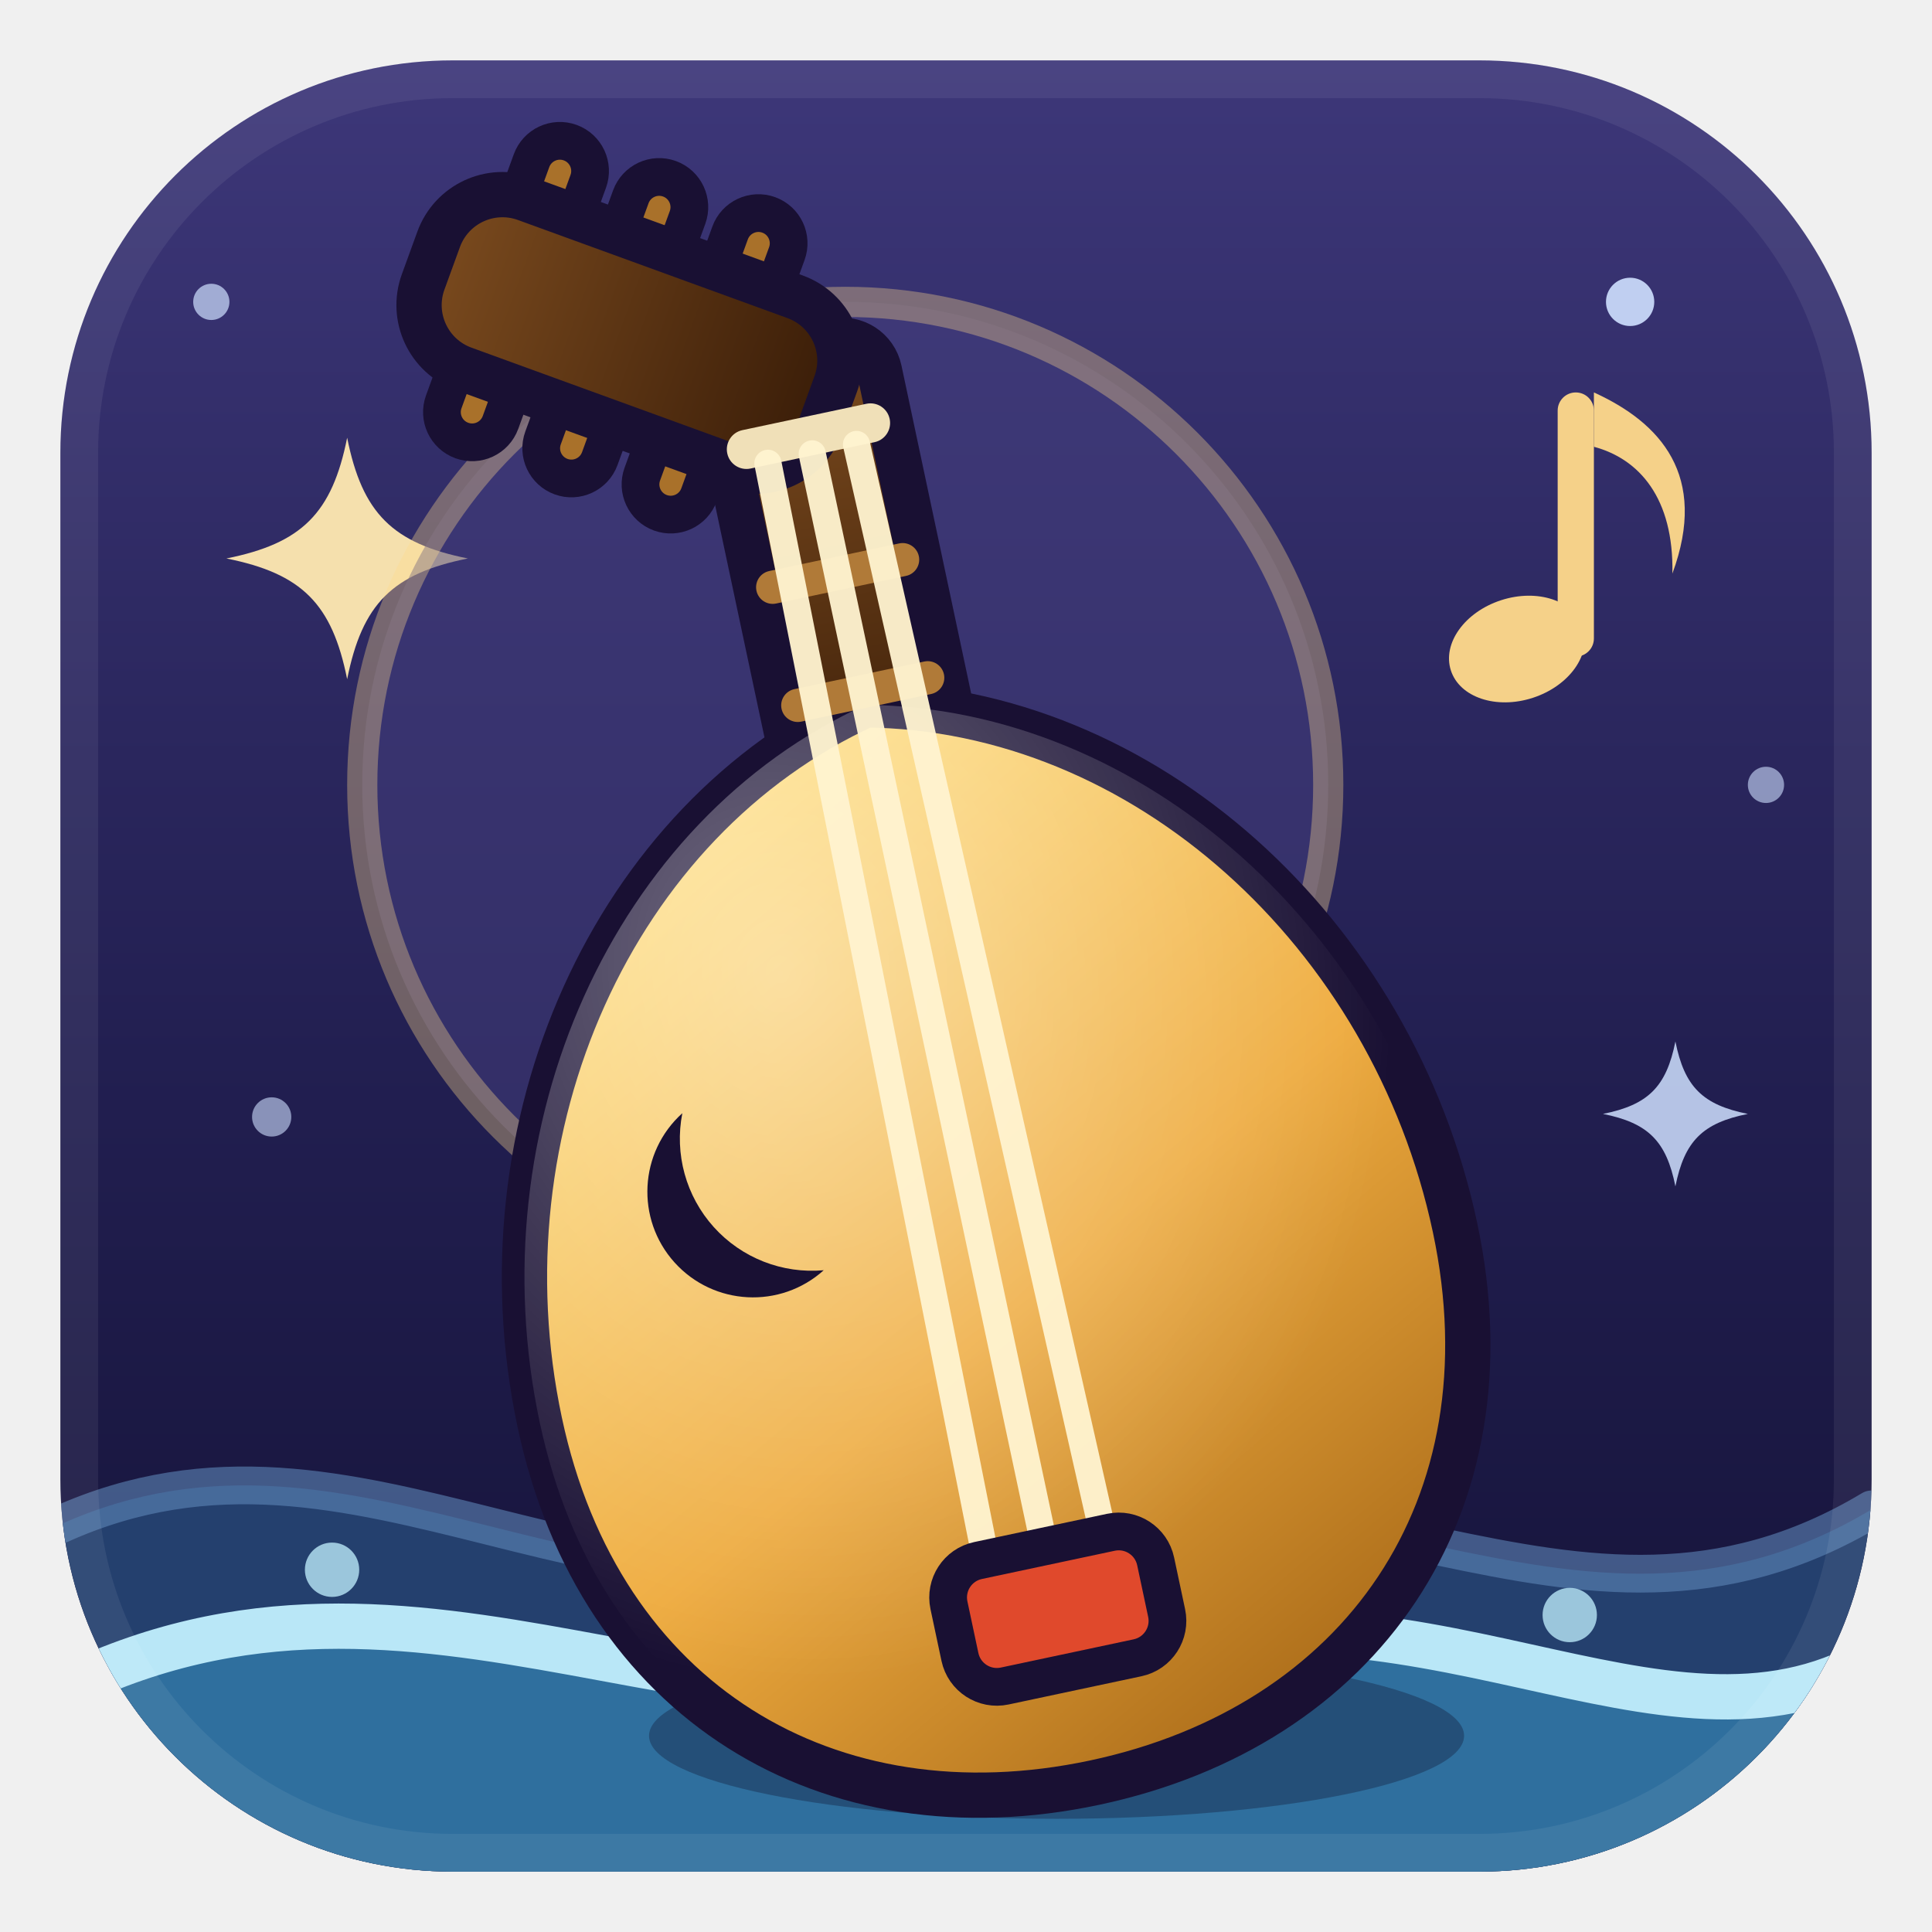
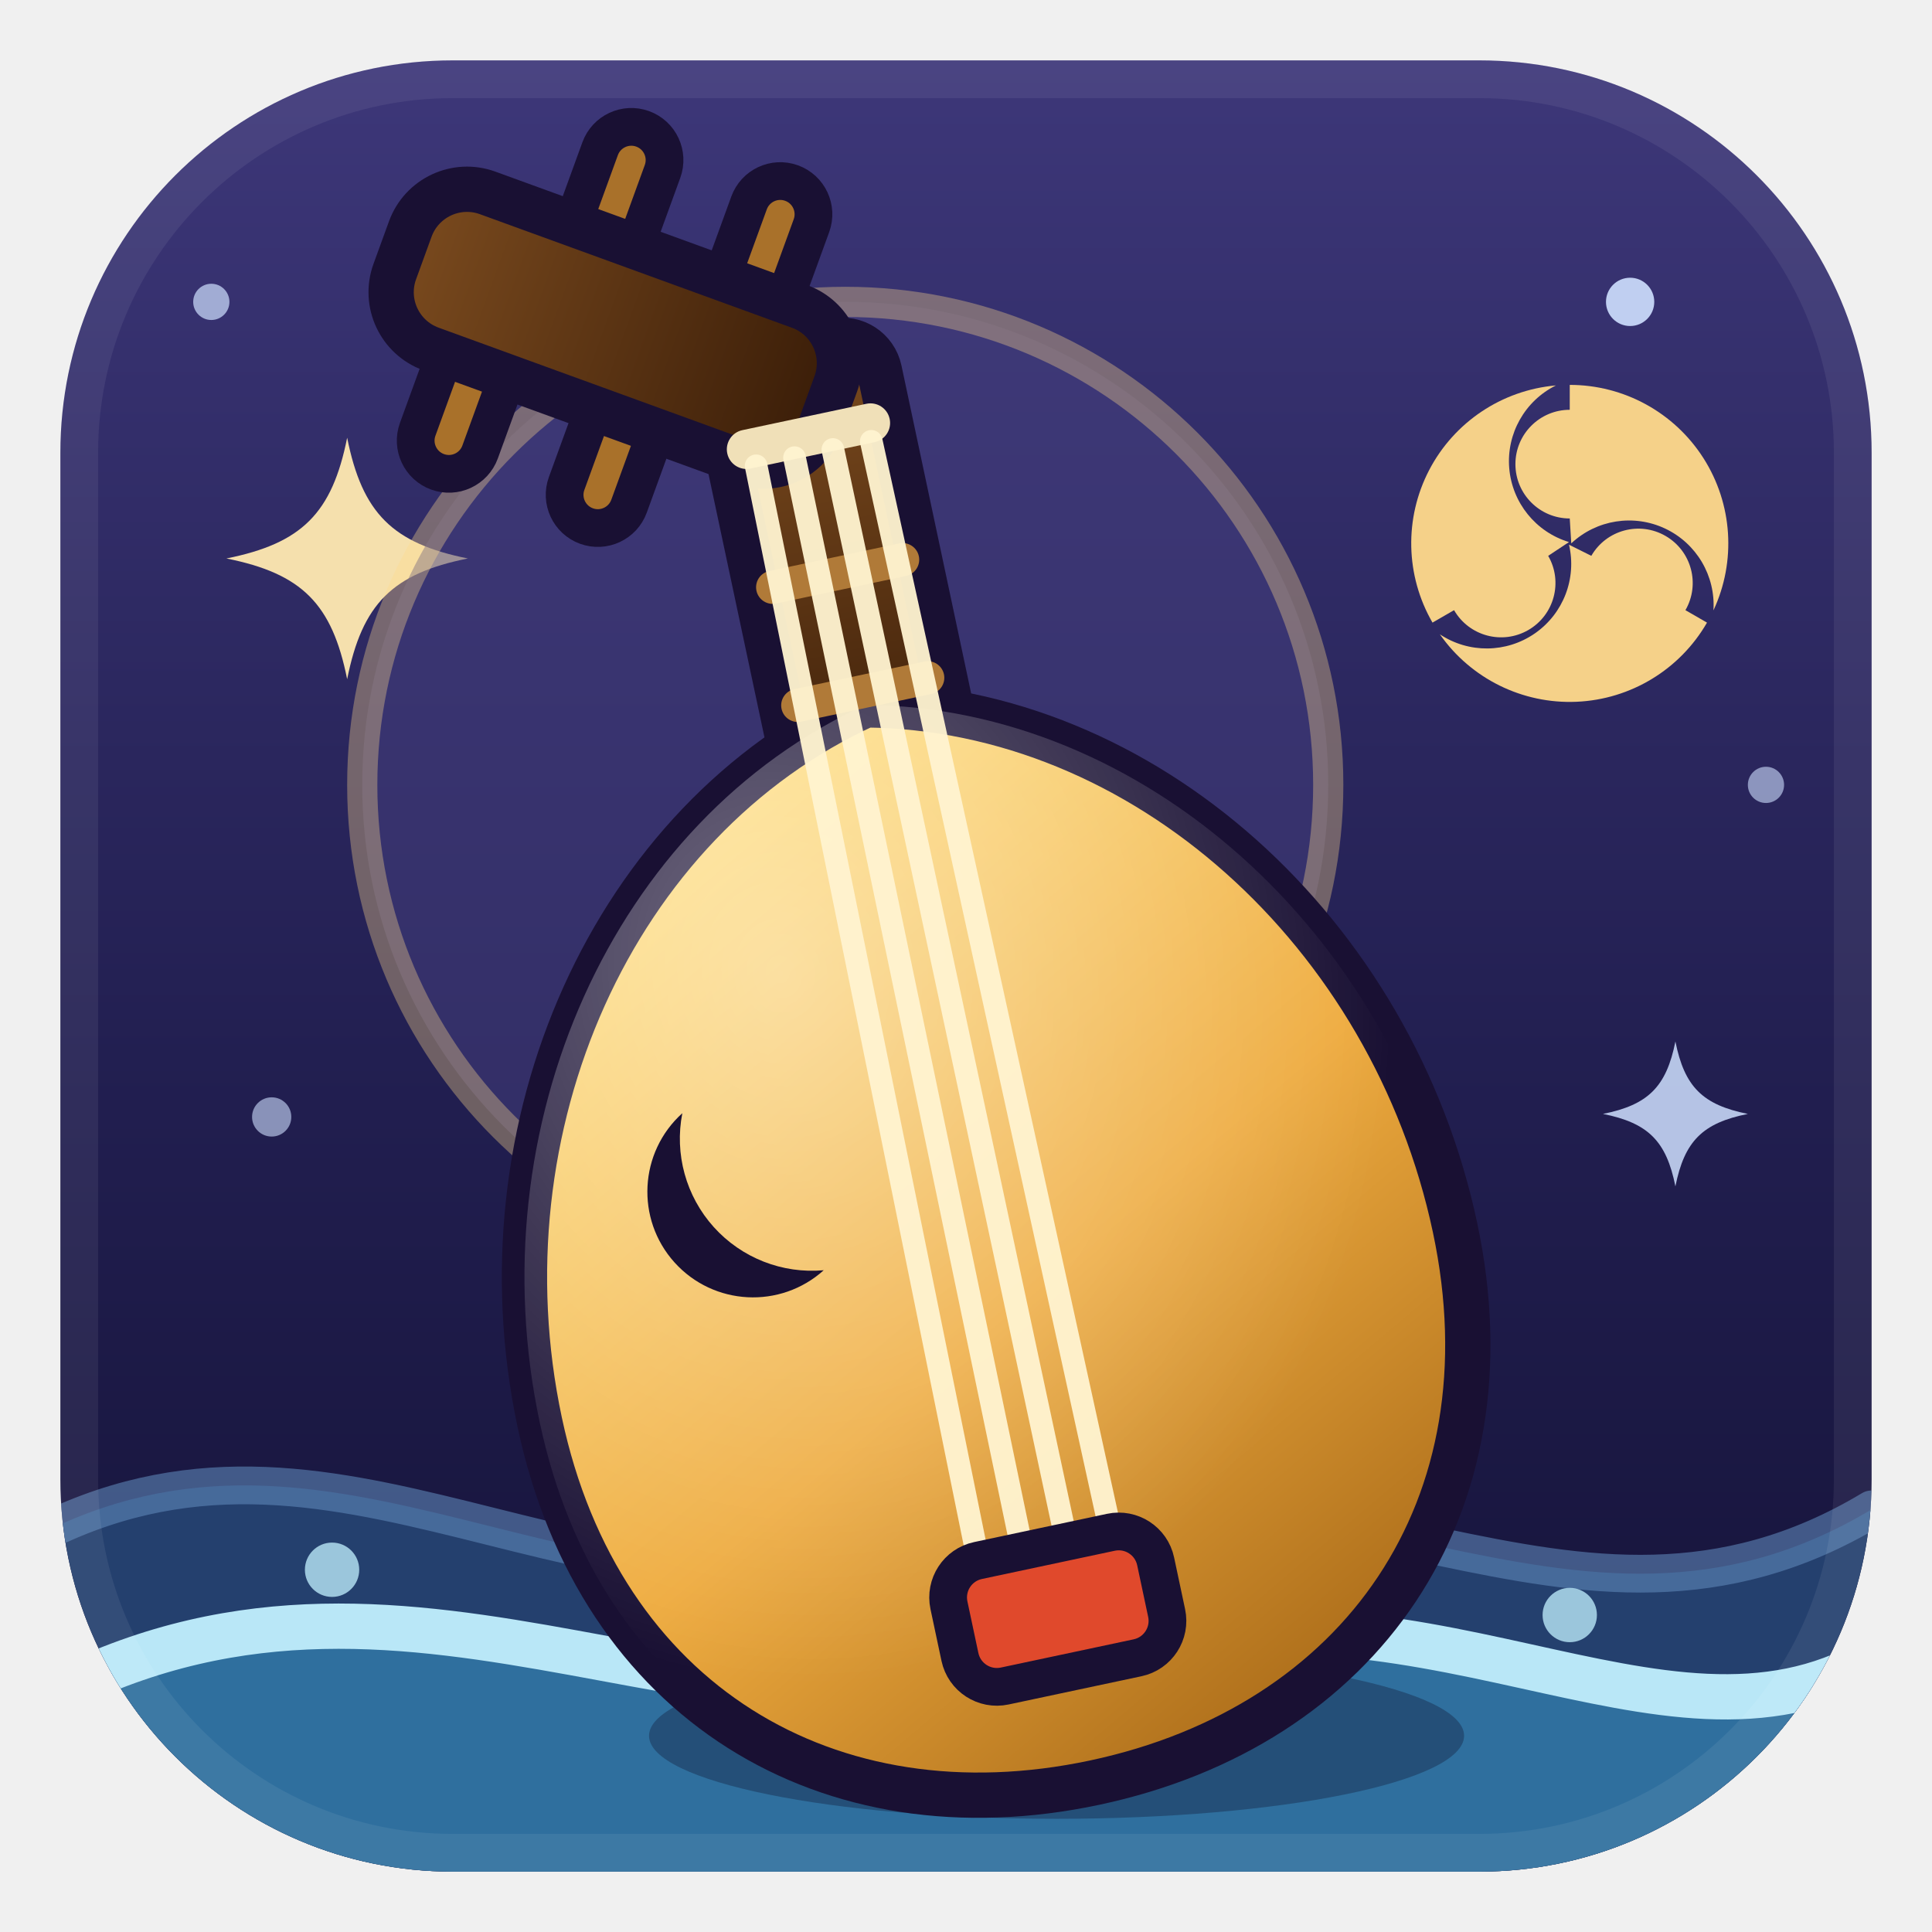
<svg xmlns="http://www.w3.org/2000/svg" width="128" height="128" viewBox="0 0 128 128">
  <defs>
    <linearGradient id="sky" x1="0" y1="0" x2="0" y2="1">
      <stop offset="0" stop-color="#3d3779" />
      <stop offset="0.55" stop-color="#221f51" />
      <stop offset="1" stop-color="#131135" />
    </linearGradient>
    <linearGradient id="lute" x1="0.3" y1="0" x2="0.75" y2="1">
      <stop offset="0" stop-color="#ffdf7e" />
      <stop offset="0.55" stop-color="#eeab3f" />
      <stop offset="1" stop-color="#a96a18" />
    </linearGradient>
    <linearGradient id="wood" x1="0" y1="0" x2="0" y2="1">
      <stop offset="0" stop-color="#7a4a1e" />
      <stop offset="1" stop-color="#3a1d08" />
    </linearGradient>
    <radialGradient id="shine" cx="0.35" cy="0.22" r="0.65">
      <stop offset="0" stop-color="#ffffff" stop-opacity="0.38" />
      <stop offset="1" stop-color="#ffffff" stop-opacity="0" />
    </radialGradient>
    <clipPath id="frame">
      <rect x="4" y="4" width="120" height="120" rx="26" />
    </clipPath>
  </defs>
  <rect x="4" y="4" width="120" height="120" rx="26" fill="url(#sky)" />
  <g fill="#cfe0ff">
    <circle cx="14" cy="20" r="1.2" opacity="0.7" />
    <circle cx="108" cy="20" r="1.6" opacity="0.9" />
    <circle cx="117" cy="52" r="1.2" opacity="0.6" />
    <circle cx="18" cy="74" r="1.3" opacity="0.6" />
  </g>
  <path d="M23 29 C 24 34 26 36 31 37 C 26 38 24 40 23 45 C 22 40 20 38 15 37 C 20 36 22 34 23 29 Z" fill="#ffe9b0" opacity="0.95" />
  <path d="M111 69 C 111.6 72 112.8 73.2 115.8 73.8 C 112.8 74.4 111.6 75.6 111 78.6 C 110.4 75.6 109.2 74.4 106.2 73.8 C 109.2 73.2 110.4 72 111 69 Z" fill="#cfe0ff" opacity="0.85" />
  <circle cx="56" cy="52" r="32" fill="#45407f" opacity="0.5" />
  <circle cx="56" cy="52" r="32" fill="none" stroke="#ffd98a" stroke-width="2" opacity="0.35" />
-   <g fill="#ffd98a" opacity="0.95">
-     <ellipse cx="100.5" cy="43" rx="4.6" ry="3.4" transform="rotate(-18 100.5 43)" />
-     <rect x="103.2" y="26" width="2.4" height="17.5" rx="1.2" />
-     <path d="M105.6 26 C 110 28 113.2 31.5 110.8 38 C 110.9 33 108.6 30.4 105.6 29.6 Z" />
+   <g transform="translate(104 36)" fill="#ffd98a" opacity="0.95">
+     <path d="M 0 -10.5 A 10.5 10.5 0 0 1 9.52 4.44 A 5.6 5.6 0 0 0 0.1 0 L 0 -1.65 A 3.6 3.6 0 1 1 0 -8.85 Z" />
+     <path d="M 0 -10.5 A 10.5 10.5 0 0 1 9.52 4.44 A 5.6 5.6 0 0 0 0.1 0 L 0 -1.65 A 3.6 3.6 0 1 1 0 -8.85 Z" transform="rotate(120)" />
+     <path d="M 0 -10.5 A 10.5 10.5 0 0 1 9.52 4.44 A 5.6 5.6 0 0 0 0.1 0 L 0 -1.65 A 3.6 3.6 0 1 1 0 -8.85 Z" transform="rotate(240)" />
  </g>
  <g clip-path="url(#frame)">
    <path d="M4 101 C 24 92 40 110 64 102 C 88 94 104 112 124 100 L 124 124 L 4 124 Z" fill="#24406e" />
    <path d="M4 101 C 24 92 40 110 64 102 C 88 94 104 112 124 100" fill="none" stroke="#5d86b8" stroke-width="2.5" stroke-linecap="round" opacity="0.6" />
    <path d="M4 112 C 28 100 48 118 72 110 C 94 103 110 118 124 110 L 124 124 L 4 124 Z" fill="#2f6f9e" />
    <path d="M4 112 C 28 100 48 118 72 110 C 94 103 110 118 124 110" fill="none" stroke="#b9e7f7" stroke-width="3" stroke-linecap="round" />
    <g fill="#b9e7f7" opacity="0.8">
      <circle cx="22" cy="104" r="1.8" />
      <circle cx="80" cy="103" r="1.5" />
      <circle cx="104" cy="107" r="1.8" />
    </g>
    <ellipse cx="70" cy="115" rx="27" ry="5.5" fill="#0d1530" opacity="0.35" />
  </g>
  <g transform="rotate(-12 64 78)" stroke-linejoin="round">
    <rect x="58.5" y="22" width="11" height="32" rx="2.5" fill="url(#wood)" stroke="#191033" stroke-width="3" />
    <g transform="translate(64 25) rotate(-58)">
      <g fill="#a9712a" stroke="#191033" stroke-width="2.5">
-         <rect x="-10.5" y="-22" width="21" height="4" rx="2" />
-         <rect x="-10.5" y="-15" width="21" height="4" rx="2" />
-         <rect x="-10.5" y="-8" width="21" height="4" rx="2" />
+         <rect x="-13" y="-23" width="10" height="4.4" rx="2.2" />
+         <rect x="-13" y="-12.5" width="10" height="4.4" rx="2.2" />
+         <rect x="3" y="-18" width="10" height="4.4" rx="2.2" />
+         <rect x="3" y="-7.5" width="10" height="4.4" rx="2.2" />
      </g>
-       <rect x="-6" y="-26" width="12" height="28" rx="4.5" fill="url(#wood)" stroke="#191033" stroke-width="3" />
+       <rect x="-5.5" y="-28" width="11" height="30" rx="4" fill="url(#wood)" stroke="#191033" stroke-width="3" />
    </g>
    <path d="M64 46 C 82 50 95 68 95 88 C 95 107 82 119 64 119 C 46 119 33 107 33 88 C 33 68 46 50 64 46 Z" fill="url(#lute)" stroke="#191033" stroke-width="3" />
    <path d="M64 46 C 82 50 95 68 95 88 C 95 107 82 119 64 119 C 46 119 33 107 33 88 C 33 68 46 50 64 46 Z" fill="url(#shine)" />
    <rect x="58.5" y="26.5" width="11" height="2.6" rx="1.3" fill="#f0e0b8" />
    <g fill="#b07a38">
      <rect x="58.5" y="36" width="11" height="2.2" rx="1.1" />
      <rect x="58.5" y="44" width="11" height="2.2" rx="1.1" />
    </g>
    <path transform="rotate(-30 50 76)" d="M50 69 A 7 7 0 1 0 50 83 A 8.75 8.75 0 0 1 50 69 Z" fill="#191033" />
-     <g stroke="#fff3d0" stroke-width="1.8" stroke-linecap="round" opacity="0.95">
-       <line x1="61" y1="29" x2="60" y2="105" />
-       <line x1="64" y1="29" x2="64" y2="105" />
-       <line x1="67" y1="29" x2="68" y2="105" />
+     <g stroke="#fff3d0" stroke-width="1.5" stroke-linecap="round" opacity="0.95">
+       <line x1="60.2" y1="29" x2="59.5" y2="105" />
+       <line x1="62.8" y1="29" x2="62.5" y2="105" />
+       <line x1="65.4" y1="29" x2="65.5" y2="105" />
+       <line x1="68" y1="29" x2="68.5" y2="105" />
    </g>
    <rect x="57" y="103" width="14" height="8.5" rx="2.5" fill="#e0492c" stroke="#191033" stroke-width="2.5" />
  </g>
  <rect x="5.25" y="5.25" width="117.5" height="117.5" rx="24.75" fill="none" stroke="#ffffff" stroke-width="2.5" opacity="0.07" />
</svg>
